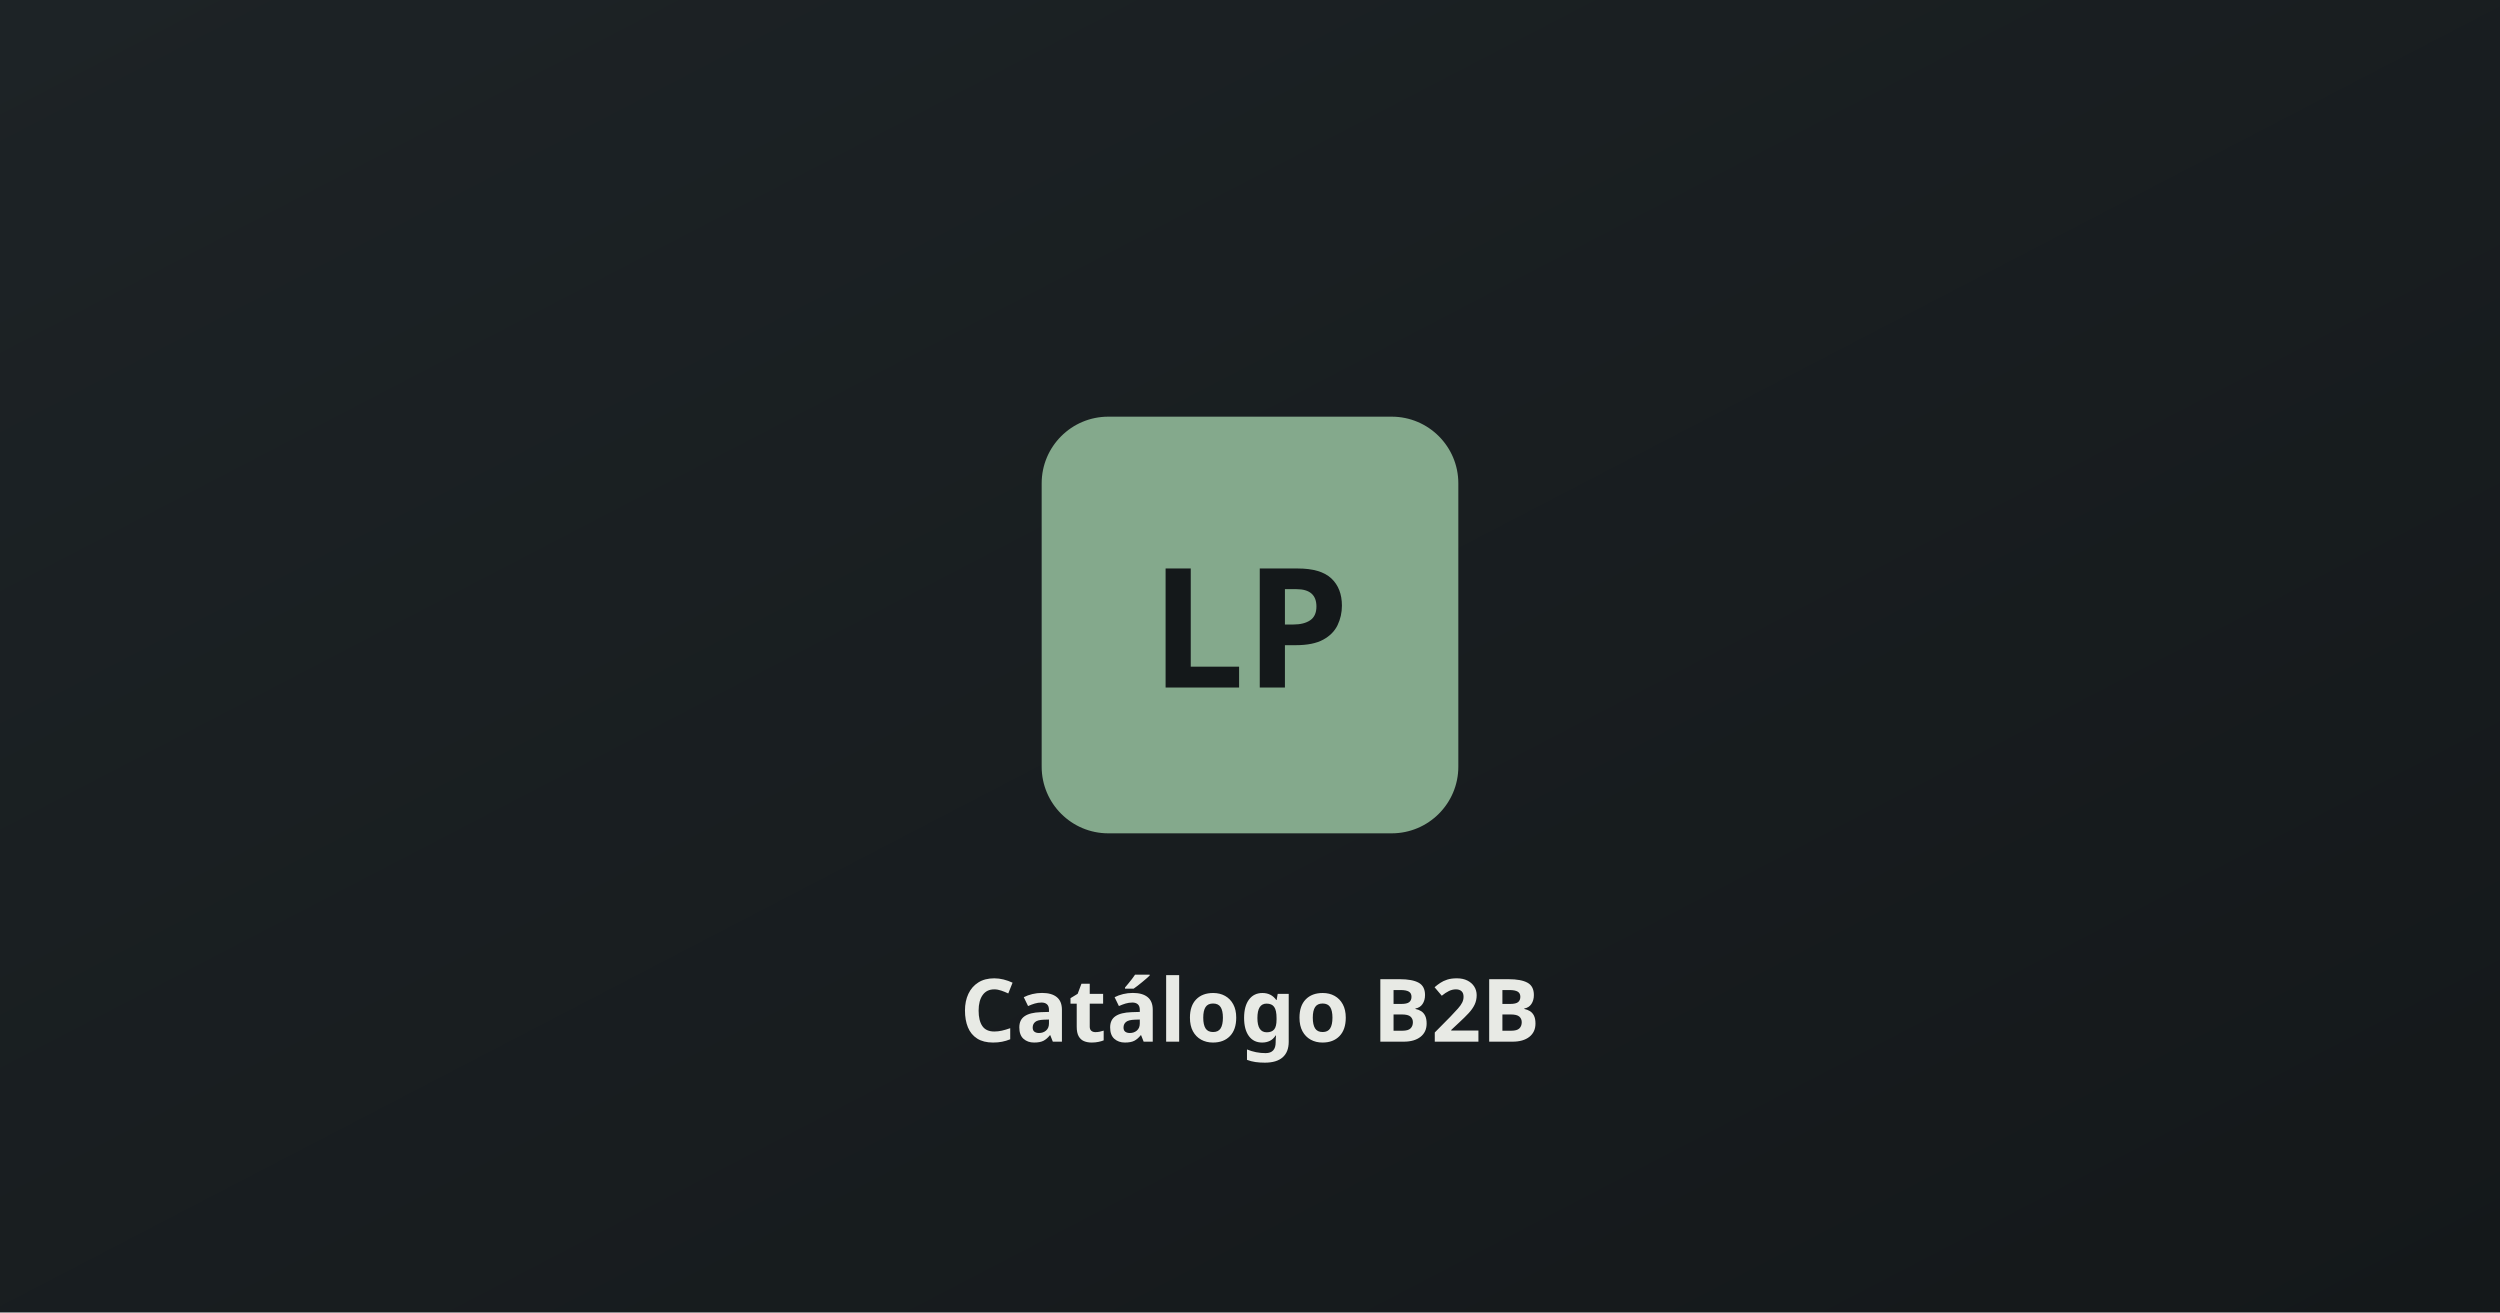
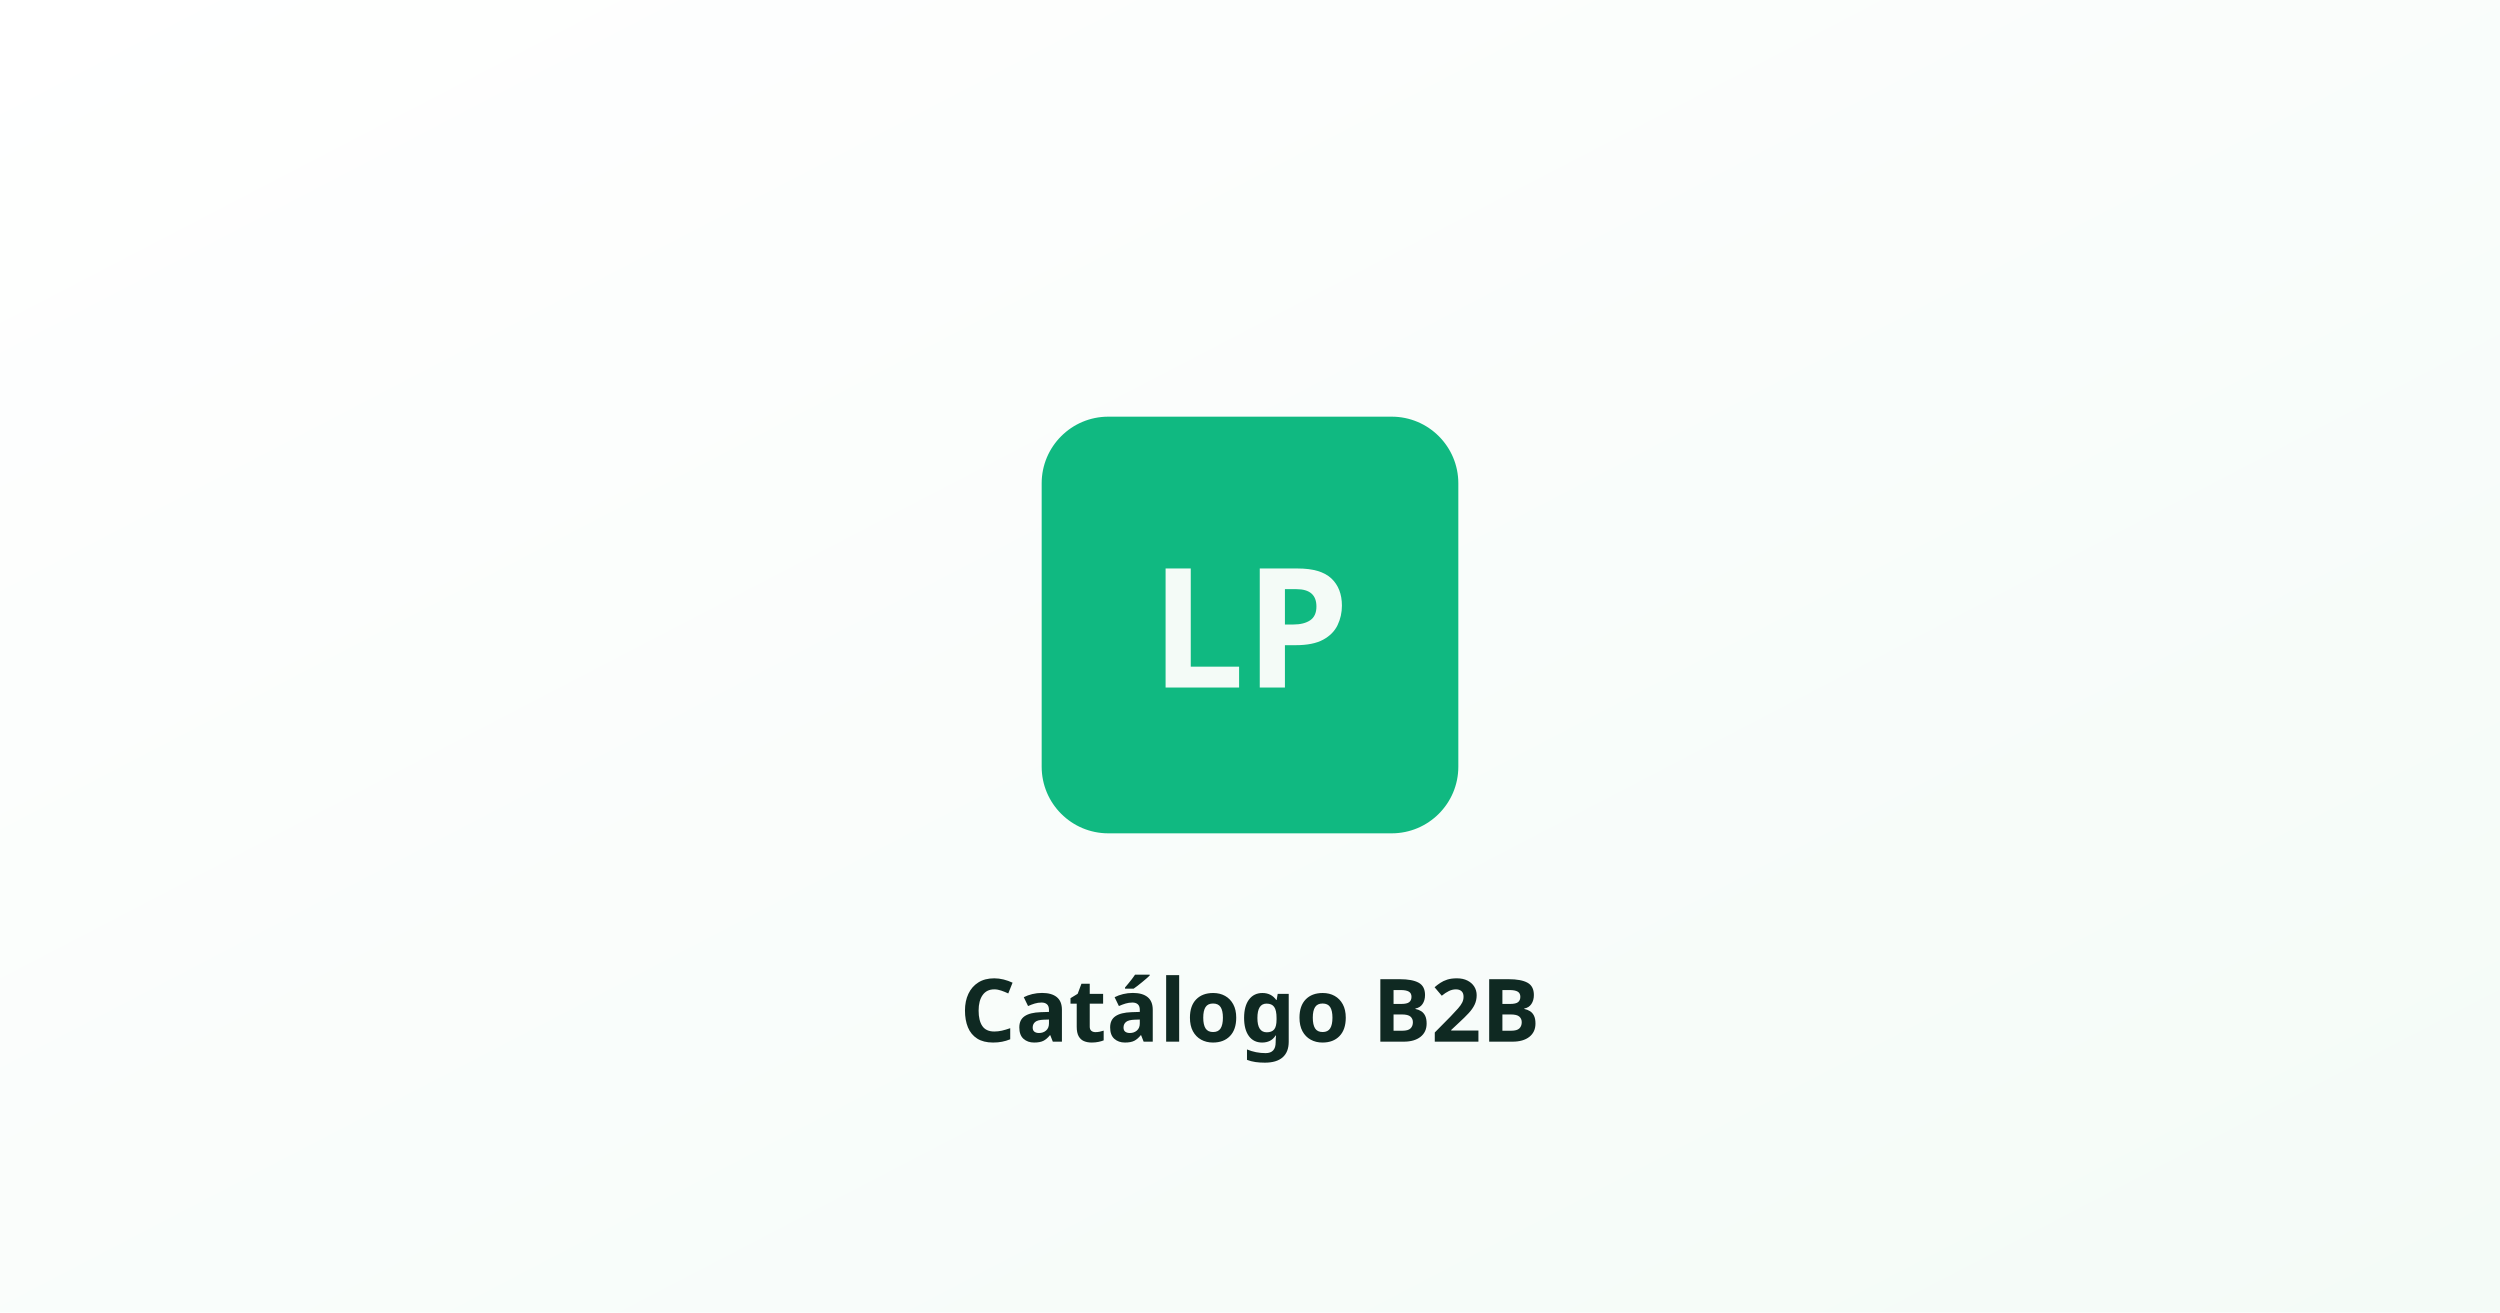
<svg xmlns="http://www.w3.org/2000/svg" viewBox="0 0 1200 630" width="1200" height="630">
  <defs>
    <linearGradient id="bg" x1="0" y1="0" x2="1" y2="1">
-       <stop offset="0%" stop-color="#1d2326" />
-       <stop offset="100%" stop-color="#14181a" />
+       <stop offset="0%" stop-color="#ffffff" />
+       <stop offset="100%" stop-color="#f4fbf7" />
    </linearGradient>
  </defs>
  <rect width="1200" height="630" fill="url(#bg)" />
-   <rect x="500" y="200" width="200" height="200" rx="32" fill="#84a98c" />
-   <text x="600" y="330" font-family="system-ui, sans-serif" font-size="80" font-weight="800" fill="#14181a" text-anchor="middle">LP</text>
-   <text x="600" y="500" font-family="system-ui, sans-serif" font-size="42" font-weight="600" fill="#e8eae5" text-anchor="middle">Catálogo B2B</text>
+   <rect x="500" y="200" width="200" height="200" rx="32" fill="#10b981" />
+   <text x="600" y="330" font-family="system-ui, sans-serif" font-size="80" font-weight="800" fill="#f4fbf7" text-anchor="middle">LP</text>
+   <text x="600" y="500" font-family="system-ui, sans-serif" font-size="42" font-weight="600" fill="#0f2922" text-anchor="middle">Catálogo B2B</text>
</svg>
